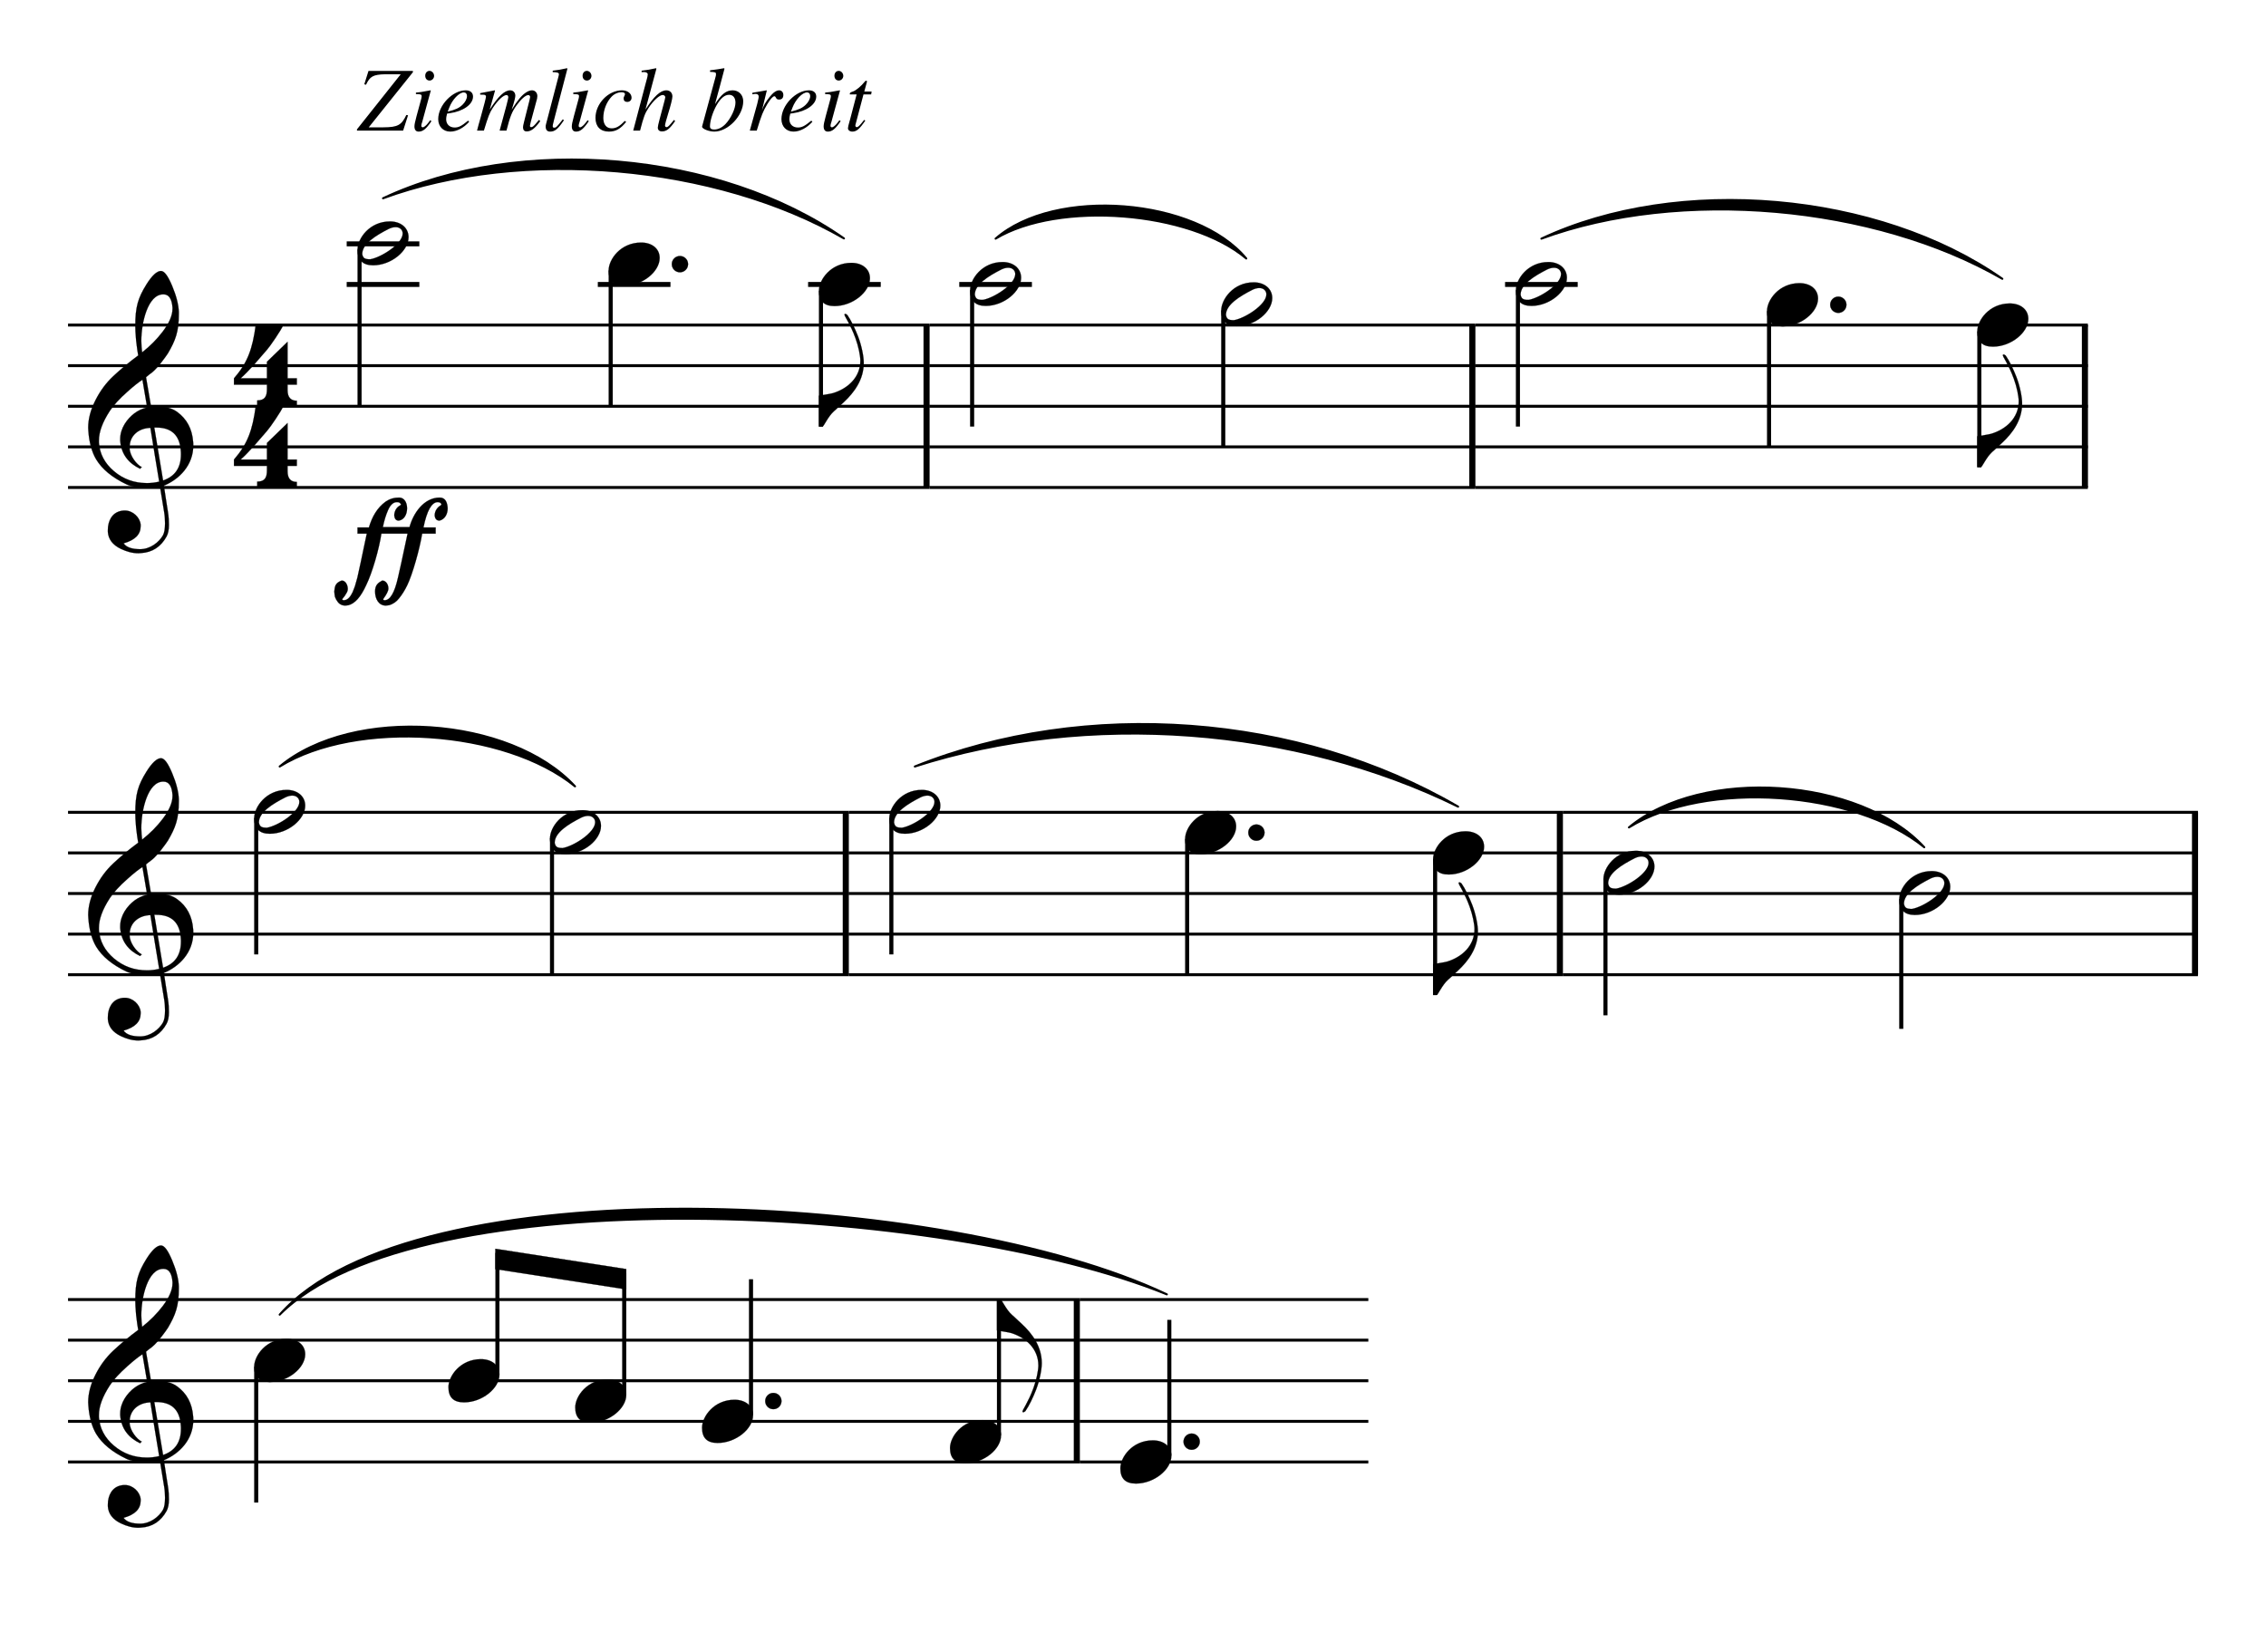
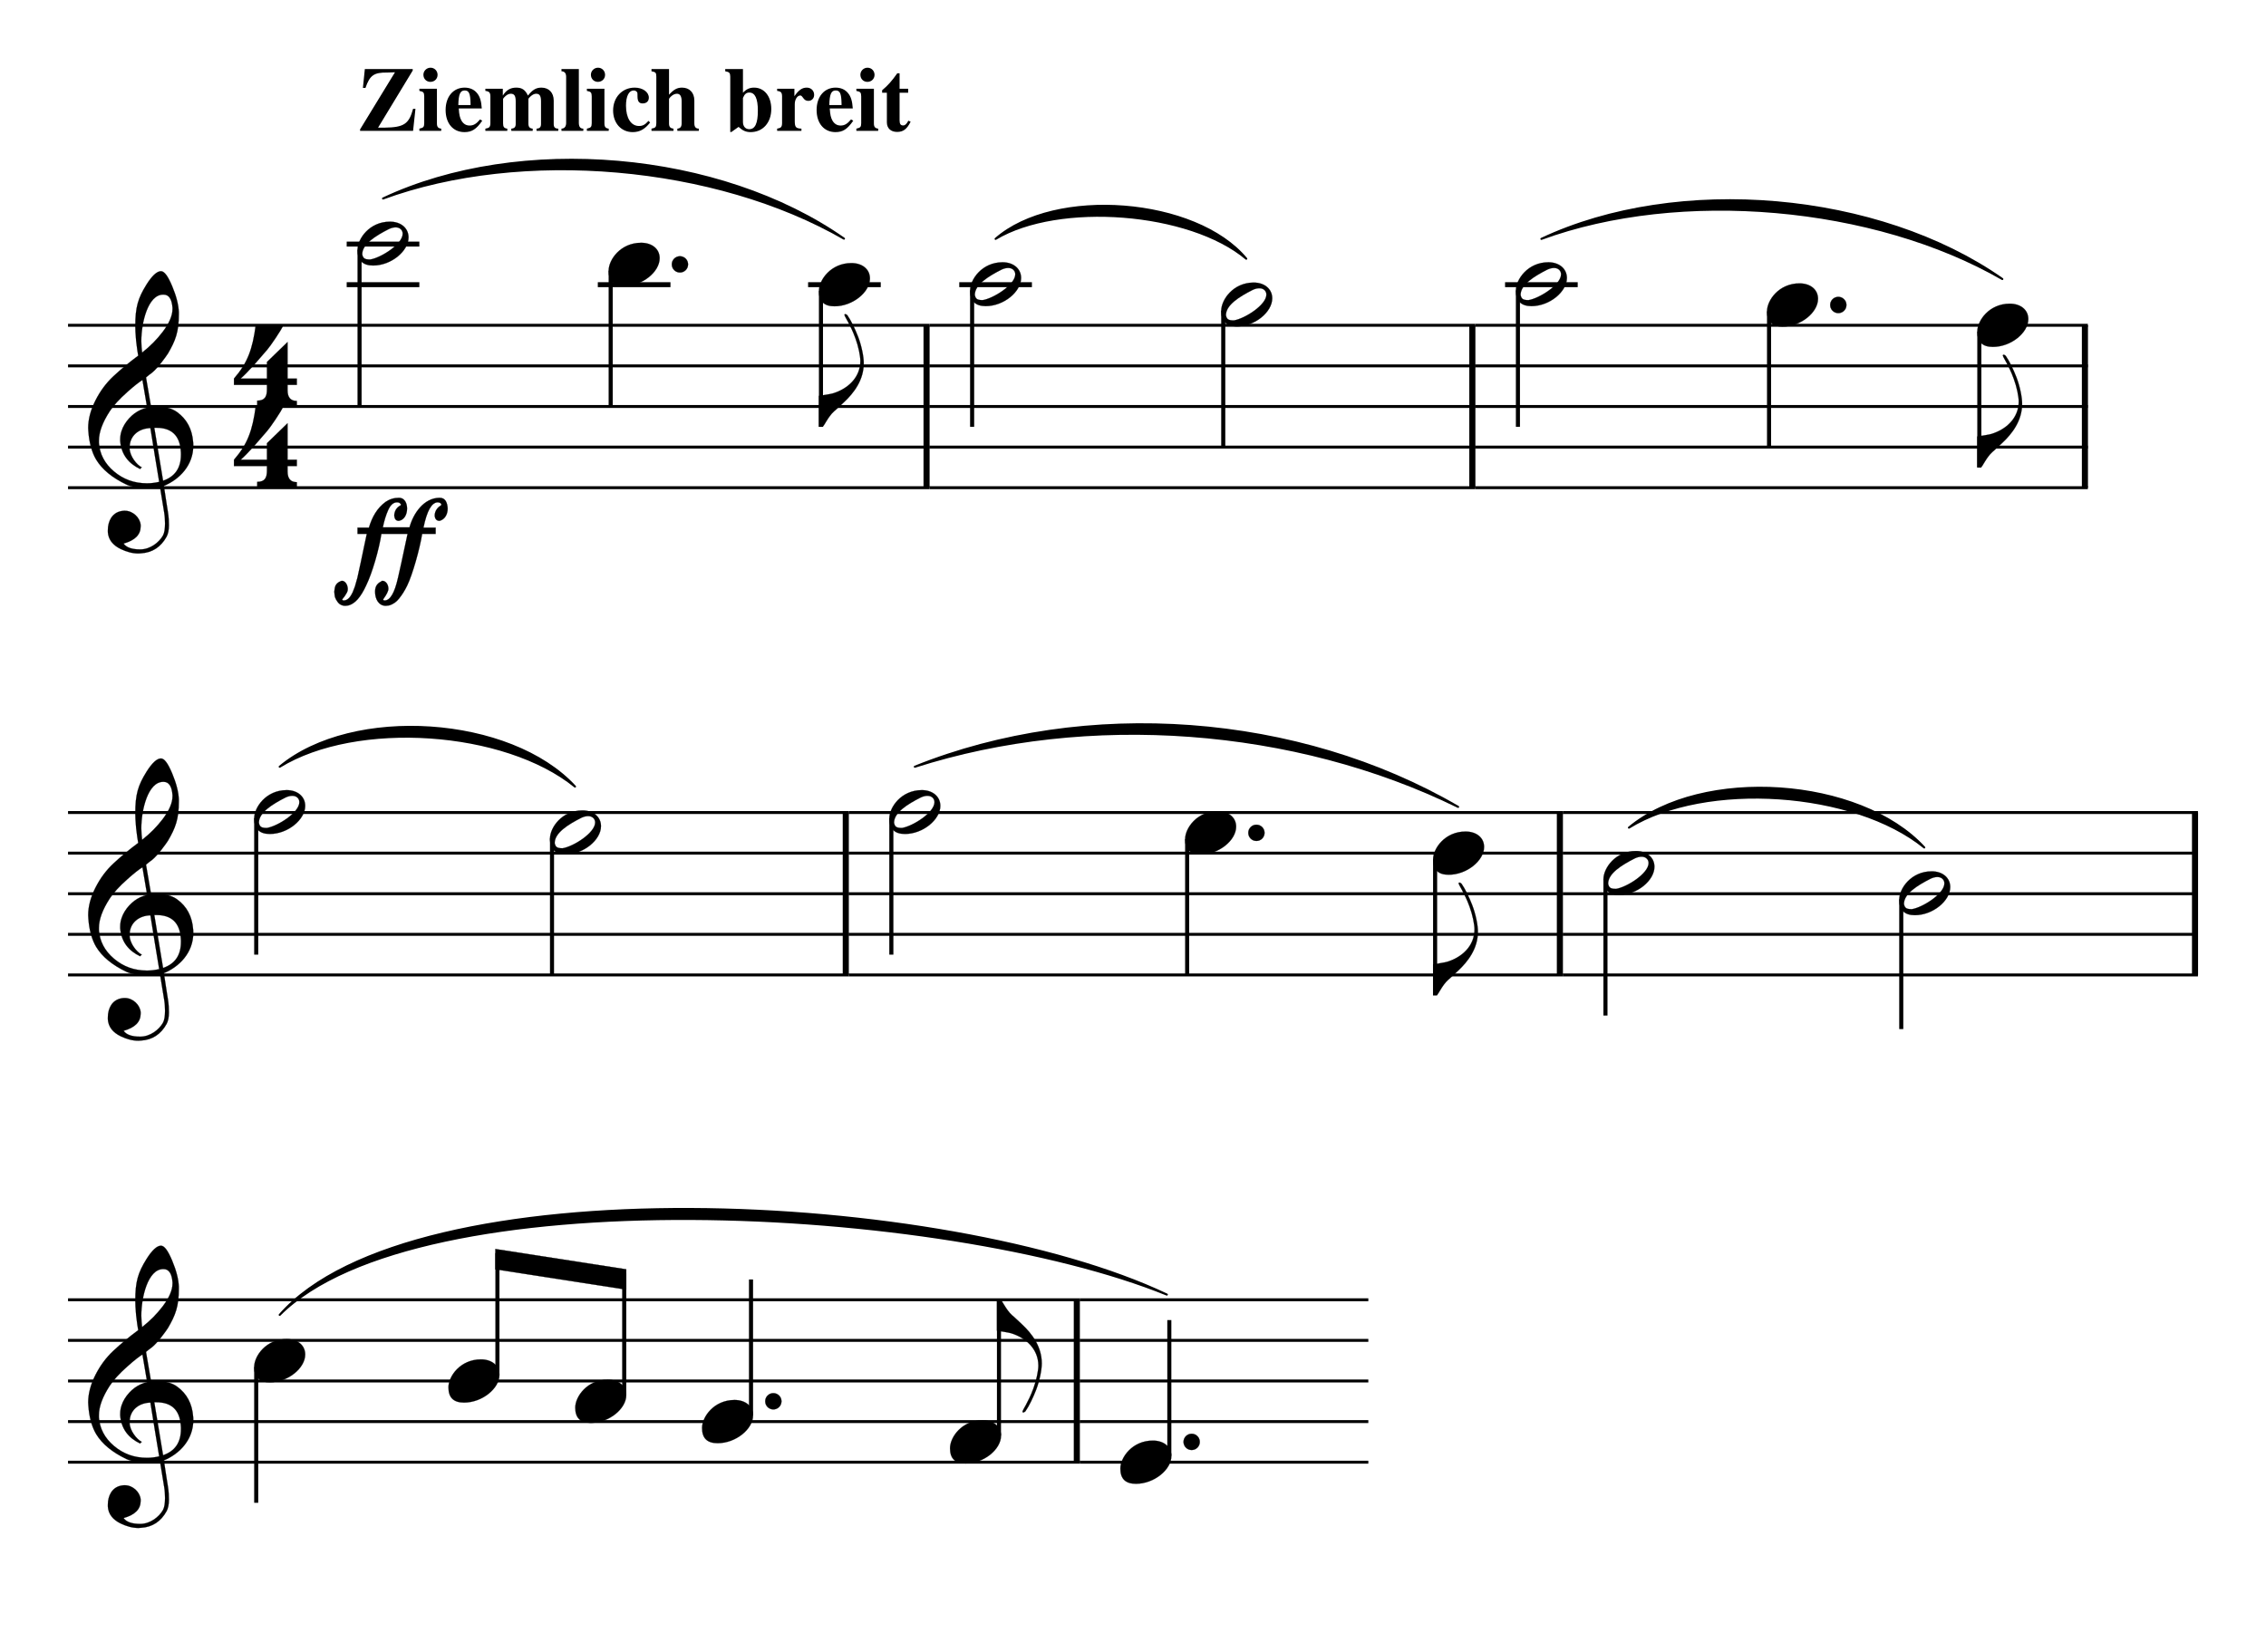
<svg xmlns="http://www.w3.org/2000/svg" xmlns:xlink="http://www.w3.org/1999/xlink" viewBox="0 0 402 293" version="1.1" overflow="visible" id="c1jbbhzy">
  <defs>
    <g id="E050-c1jbbhzy">
      <path transform="scale(1,-1)" d="M441 -245c-23 -4 -48 -6 -76 -6c-59 0 -102 7 -130 20c-88 42 -150 93 -187 154c-26 44 -43 103 -48 176c0 6 -1 13 -1 19c0 54 15 111 45 170c29 57 65 106 110 148s96 85 153 127c-3 16 -8 46 -13 92c-4 43 -5 73 -5 89c0 117 16 172 69 257c34 54 64 82 89 82 c21 0 43 -30 69 -92s39 -115 41 -159v-15c0 -109 -21 -162 -67 -241c-13 -20 -63 -90 -98 -118c-13 -9 -25 -19 -37 -29l31 -181c8 1 18 2 28 2c58 0 102 -12 133 -35c59 -43 92 -104 98 -184c1 -7 1 -15 1 -22c0 -123 -87 -209 -181 -248c8 -57 17 -110 25 -162 c5 -31 6 -58 6 -80c0 -30 -5 -53 -14 -70c-35 -64 -88 -99 -158 -103c-5 0 -11 -1 -16 -1c-37 0 -72 10 -108 27c-50 24 -77 59 -80 105v11c0 29 7 55 20 76c18 28 45 42 79 44h6c49 0 93 -42 97 -87v-9c0 -51 -34 -86 -105 -106c17 -24 51 -36 102 -36c62 0 116 43 140 85 c9 16 13 41 13 74c0 20 -1 42 -5 67c-8 53 -18 106 -26 159zM461 939c-95 0 -135 -175 -135 -286c0 -24 2 -48 5 -71c50 39 92 82 127 128c40 53 60 100 60 140v8c-4 53 -22 81 -55 81h-2zM406 119l54 -326c73 25 110 78 110 161c0 7 0 15 -1 23c-7 95 -57 142 -151 142h-12 zM382 117c-72 -2 -128 -47 -128 -120v-7c2 -46 43 -99 75 -115c-3 -2 -7 -5 -10 -10c-70 33 -116 88 -123 172v11c0 68 44 126 88 159c23 17 49 29 78 36l-29 170c-21 -13 -52 -37 -92 -73c-50 -44 -86 -84 -109 -119c-45 -69 -67 -130 -67 -182v-13c5 -68 35 -127 93 -176 s125 -73 203 -73c25 0 50 3 75 9c-19 111 -36 221 -54 331z" />
    </g>
    <g id="E084-c1jbbhzy">
      <path transform="scale(1,-1)" d="M20 -78c84 97 114 180 134 329h170c-13 -32 -82 -132 -99 -151l-84 -97c-33 -36 -59 -63 -80 -81h162v102l127 123v-225h57v-39h-57v-34c0 -43 19 -65 57 -65v-34h-244v36c48 0 60 26 60 70v27h-203v39z" />
    </g>
    <g id="E0A3-c1jbbhzy">
      <path transform="scale(1,-1)" d="M278 64c0 22 -17 39 -43 39c-12 0 -26 -3 -41 -10c-85 -43 -165 -94 -165 -156c5 -25 15 -32 49 -32c67 11 200 95 200 159zM0 -36c0 68 73 174 200 174c66 0 114 -39 114 -97c0 -84 -106 -173 -218 -173c-64 0 -96 32 -96 96z" />
    </g>
    <g id="E0A4-c1jbbhzy">
      <path transform="scale(1,-1)" d="M0 -39c0 68 73 172 200 172c66 0 114 -37 114 -95c0 -84 -106 -171 -218 -171c-64 0 -96 30 -96 94z" />
    </g>
    <g id="E241-c1jbbhzy">
      <path transform="scale(1,-1)" d="M179 646c-4 8 -17 30 -18 33l-4 10c0 3 2 5 5 5s7 -2 13 -7c23 -33 46 -81 66 -132c22 -57 35 -125 35 -163c0 -104 -60 -183 -122 -241c-63 -59 -57 -53 -61 -56c-38 -34 -63 -95 -71 -95h-22v190c40 7 69 11 87 16c88 27 168 95 168 200c0 30 -12 89 -30 138 c-17 47 -31 73 -46 102z" />
    </g>
    <g id="E52F-c1jbbhzy">
      <path transform="scale(1,-1)" d="M555 376c0 -38 -19 -68 -50 -76c-18 0 -28 11 -30 32c0 29 18 51 37 62c3 3 5 5 5 6l-6 9c-5 3 -10 5 -17 5c-37 0 -67 -52 -88 -156h75v-38h-83c-15 -93 -59 -250 -92 -318c-15 -31 -32 -58 -50 -80c-16 -21 -37 -36 -63 -43l-19 -2c-43 0 -66 40 -66 87 c0 39 18 53 44 67c24 0 38 -25 38 -49c0 -15 -11 -36 -32 -65c0 -5 3 -7 9 -7c34 0 61 46 82 139c7 29 13 59 20 89c13 61 26 121 39 182h-161c-14 -94 -56 -241 -94 -318c-33 -72 -69 -113 -110 -123l-18 -2c-21 0 -38 9 -49 26c-5 6 -10 15 -15 28c-2 12 -3 19 -4 33 c3 22 3 33 13 46c7 9 18 16 33 21c23 0 36 -26 37 -49c0 -11 -2 -17 -5 -23l-14 -23l-15 -19c0 -5 3 -7 10 -7c27 0 44 29 54 50l14 36l15 53c14 63 28 127 41 191l17 80h-57v38h70c20 67 51 121 103 159c25 17 52 25 83 25c33 0 49 -32 49 -66c0 -38 -18 -71 -51 -76 c-17 0 -26 11 -28 32c0 11 3 24 10 37c7 11 16 20 27 25c3 3 5 5 5 6c-7 10 -11 14 -25 14c-22 0 -40 -16 -54 -47s-25 -67 -33 -107h164c22 83 87 182 186 182c36 0 47 -31 49 -66z" />
    </g>
    <g id="E240-c1jbbhzy">
      <path transform="scale(1,-1)" d="M179 -646c15 29 29 55 46 102c18 49 30 108 30 138c0 105 -80 173 -168 200c-18 5 -47 9 -87 16v190h22c8 0 33 -61 71 -95c4 -3 -2 3 61 -56c62 -58 122 -137 122 -241c0 -38 -13 -106 -35 -163c-20 -51 -43 -99 -66 -132c-6 -5 -10 -7 -13 -7s-5 2 -5 5l4 10 c1 3 14 25 18 33z" />
    </g>
  </defs>
  <style type="text/css">#c1jbbhzy g.ending, #c1jbbhzy g.fing, #c1jbbhzy g.reh, #c1jbbhzy g.tempo {font-weight:bold;}#c1jbbhzy g.dir, #c1jbbhzy g.dynam, #c1jbbhzy g.mNum {font-style:italic;}#c1jbbhzy g.label {font-weight:normal;}#c1jbbhzy ellipse, #c1jbbhzy path, #c1jbbhzy polygon, #c1jbbhzy polyline, #c1jbbhzy rect {stroke:currentColor}</style>
  <svg class="definition-scale" color="black" font-family="Times, serif" viewBox="0 0 10040 7320">
    <g class="page-margin" transform="translate(300, 300)">
      <g id="m1ggvqci" class="mdiv pageMilestone" />
      <g id="nqeeqks" class="score pageMilestone" />
-       <g id="soonzgn" class="system">
+       <g id="te3yeee" class="system">
        <g id="psu8046" class="section systemMilestone" />
-         <g id="p1a7yfc" class="section systemMilestone" />
+         <g id="qn4tow7" class="section systemMilestone" />
        <g id="b1iz4bxb" class="measure">
          <g id="l1ukwgtt" class="staff">
-             <path d="M0 1141 L3818 1141" stroke-width="13" />
-             <path d="M0 1321 L3818 1321" stroke-width="13" />
-             <path d="M0 1501 L3818 1501" stroke-width="13" />
-             <path d="M0 1681 L3818 1681" stroke-width="13" />
-             <path d="M0 1861 L3818 1861" stroke-width="13" />
-             <g id="urbh04i" class="clef">
-               <use xlink:href="#E050-c1jbbhzy" transform="translate(90, 1681) scale(0.72, 0.72)" />
-             </g>
-             <g id="vs5doh2" class="keySig" />
-             <g id="w1qkwm7d" class="meterSig">
-               <use xlink:href="#E084-c1jbbhzy" transform="translate(721, 1321) scale(0.72, 0.72)" />
-               <use xlink:href="#E084-c1jbbhzy" transform="translate(721, 1681) scale(0.72, 0.72)" />
+             <path d="M0 1142 L3818 1142" stroke-width="13" />
+             <path d="M0 1322 L3818 1322" stroke-width="13" />
+             <path d="M0 1502 L3818 1502" stroke-width="13" />
+             <path d="M0 1682 L3818 1682" stroke-width="13" />
+             <path d="M0 1862 L3818 1862" stroke-width="13" />
+             <g id="vs5doh2" class="clef">
+               <use xlink:href="#E050-c1jbbhzy" transform="translate(90, 1682) scale(0.72, 0.72)" />
+             </g>
+             <g id="w1qkwm7d" class="keySig" />
+             <g id="xwki5xk" class="meterSig">
+               <use xlink:href="#E084-c1jbbhzy" transform="translate(721, 1322) scale(0.72, 0.72)" />
+               <use xlink:href="#E084-c1jbbhzy" transform="translate(721, 1682) scale(0.72, 0.72)" />
            </g>
            <g class="ledgerLines above">
-               <path d="M1235 961 L1557 961" stroke-width="22" />
-               <path d="M2348 961 L2670 961" stroke-width="22" />
-               <path d="M3280 961 L3602 961" stroke-width="22" />
-               <path d="M1235 781 L1557 781" stroke-width="22" />
-             </g>
-             <g id="qa4o4wi" class="layer">
-               <g id="riotlhf" class="note">
-                 <g class="notehead">
-                   <use xlink:href="#E0A3-c1jbbhzy" transform="translate(1283, 781) scale(0.72, 0.72)" />
-                 </g>
-                 <g id="p1y9w092" class="stem">
-                   <path d="M1292 806 L1292 1501" stroke-width="18" />
-                 </g>
-                 <g id="s1oaby7k" class="accid" />
-               </g>
-               <g id="u1s8bo58" class="note">
-                 <g class="notehead">
-                   <use xlink:href="#E0A4-c1jbbhzy" transform="translate(2396, 871) scale(0.72, 0.72)" />
-                 </g>
-                 <g id="r1gaj5ny" class="dots">
-                   <ellipse cx="2712" cy="871" rx="36" ry="36" />
+               <path d="M1235 962 L1557 962" stroke-width="22" />
+               <path d="M2348 962 L2670 962" stroke-width="22" />
+               <path d="M3280 962 L3602 962" stroke-width="22" />
+               <path d="M1235 782 L1557 782" stroke-width="22" />
+             </g>
+             <g id="riotlhf" class="layer">
+               <g id="s1oaby7k" class="note">
+                 <g class="notehead">
+                   <use xlink:href="#E0A3-c1jbbhzy" transform="translate(1283, 782) scale(0.72, 0.72)" />
                </g>
                <g id="qhbkk6i" class="stem">
-                   <path d="M2405 899 L2405 1501" stroke-width="18" />
-                 </g>
-                 <g id="v1rqryx2" class="accid" />
-               </g>
-               <g id="w1pmr925" class="note">
-                 <g class="notehead">
-                   <use xlink:href="#E0A4-c1jbbhzy" transform="translate(3328, 961) scale(0.72, 0.72)" />
-                 </g>
-                 <g id="s1jfcgr7" class="stem">
-                   <path d="M3337 989 L3337 1591" stroke-width="18" />
-                   <g id="tqeg49x" class="flag">
-                     <use xlink:href="#E241-c1jbbhzy" transform="translate(3328, 1591) scale(0.72, 0.72)" />
-                   </g>
-                 </g>
-                 <g id="xtu1lhh" class="accid" />
+                   <path d="M1292 807 L1292 1502" stroke-width="18" />
+                 </g>
+                 <g id="tc3pgm3" class="accid" />
+               </g>
+               <g id="v1rqryx2" class="note">
+                 <g class="notehead">
+                   <use xlink:href="#E0A4-c1jbbhzy" transform="translate(2396, 872) scale(0.72, 0.72)" />
+                 </g>
+                 <g id="s1jfcgr7" class="dots">
+                   <ellipse cx="2712" cy="872" rx="36" ry="36" />
+                 </g>
+                 <g id="r1gaj5ny" class="stem">
+                   <path d="M2405 900 L2405 1502" stroke-width="18" />
+                 </g>
+                 <g id="w1pmr925" class="accid" />
+               </g>
+               <g id="xtu1lhh" class="note">
+                 <g class="notehead">
+                   <use xlink:href="#E0A4-c1jbbhzy" transform="translate(3328, 962) scale(0.72, 0.72)" />
+                 </g>
+                 <g id="tqeg49x" class="stem">
+                   <path d="M3337 990 L3337 1592" stroke-width="18" />
+                   <g id="u5ksjja" class="flag">
+                     <use xlink:href="#E241-c1jbbhzy" transform="translate(3328, 1592) scale(0.72, 0.72)" />
+                   </g>
+                 </g>
+                 <g id="ykk5rby" class="accid" />
              </g>
            </g>
          </g>
          <g id="m9ns5gi" class="dynam">
-             <use xlink:href="#E52F-c1jbbhzy" transform="translate(1283, 2224) scale(0.72, 0.72)" />
+             <use xlink:href="#E52F-c1jbbhzy" transform="translate(1283, 2225) scale(0.72, 0.72)" />
          </g>
          <g id="o1fc0p34" class="dir">
-             <text x="1283" y="279" font-size="0px">
-               <tspan id="p13faak0" class="text">
-                 <tspan font-size="405px">Ziemlich breit</tspan>
+             <text x="1283" y="280" font-size="0px">
+               <tspan id="p13faak0" class="rend" font-style="normal" font-weight="bold">
+                 <tspan id="qa4o4wi" class="text">
+                   <tspan font-size="405px">Ziemlich breit</tspan>
+                 </tspan>
              </tspan>
            </text>
          </g>
-           <g id="tc3pgm3" class="slur">
-             <path d="M1396,579 C2002,294 2889,371 3439,757 C2870,428 2011,353 1396,579" stroke-width="9" stroke-linecap="round" stroke-linejoin="round" />
+           <g id="u1s8bo58" class="slur">
+             <path d="M1396,580 C2002,295 2889,372 3439,758 C2870,429 2011,354 1396,580" stroke-width="9" stroke-linecap="round" stroke-linejoin="round" />
          </g>
          <g id="j44nsnw" class="barLine">
-             <path d="M3805 1141 L3805 1861" stroke-width="27" />
-           </g>
-         </g>
-         <g id="ykk5rby" class="measure">
-           <g id="hx7xlbn" class="staff">
-             <path d="M3818 1141 L6237 1141" stroke-width="13" />
-             <path d="M3818 1321 L6237 1321" stroke-width="13" />
-             <path d="M3818 1501 L6237 1501" stroke-width="13" />
-             <path d="M3818 1681 L6237 1681" stroke-width="13" />
-             <path d="M3818 1861 L6237 1861" stroke-width="13" />
+             <path d="M3805 1142 L3805 1862" stroke-width="27" />
+           </g>
+         </g>
+         <g id="z12aul0r" class="measure">
+           <g id="isdrp" class="staff">
+             <path d="M3818 1142 L6237 1142" stroke-width="13" />
+             <path d="M3818 1322 L6237 1322" stroke-width="13" />
+             <path d="M3818 1502 L6237 1502" stroke-width="13" />
+             <path d="M3818 1682 L6237 1682" stroke-width="13" />
+             <path d="M3818 1862 L6237 1862" stroke-width="13" />
            <g class="ledgerLines above">
-               <path d="M3950 961 L4272 961" stroke-width="22" />
-             </g>
-             <g id="isdrp" class="layer">
-               <g id="j11ic11c" class="note">
-                 <g class="notehead">
-                   <use xlink:href="#E0A3-c1jbbhzy" transform="translate(3998, 961) scale(0.72, 0.72)" />
-                 </g>
-                 <g id="u5ksjja" class="stem">
-                   <path d="M4007 986 L4007 1591" stroke-width="18" />
-                 </g>
-                 <g id="kc6otdv" class="accid" />
-               </g>
-               <g id="myh60qu" class="note">
-                 <g class="notehead">
-                   <use xlink:href="#E0A3-c1jbbhzy" transform="translate(5111, 1051) scale(0.72, 0.72)" />
+               <path d="M3950 962 L4272 962" stroke-width="22" />
+             </g>
+             <g id="j11ic11c" class="layer">
+               <g id="kc6otdv" class="note">
+                 <g class="notehead">
+                   <use xlink:href="#E0A3-c1jbbhzy" transform="translate(3998, 962) scale(0.72, 0.72)" />
                </g>
                <g id="vluveyq" class="stem">
-                   <path d="M5120 1076 L5120 1681" stroke-width="18" />
-                 </g>
-                 <g id="n1q2msmq" class="accid" />
-               </g>
-             </g>
-           </g>
-           <g id="l1m807rq" class="slur">
-             <path d="M4111,758 C4373,528 4999,577 5222,846 C4972,635 4391,590 4111,758" stroke-width="9" stroke-linecap="round" stroke-linejoin="round" />
-           </g>
-           <g id="g1dbrrs1" class="barLine">
-             <path d="M6224 1141 L6224 1861" stroke-width="27" />
-           </g>
-         </g>
-         <g id="oc1quoh" class="measure">
-           <g id="xevrjnw" class="staff">
-             <path d="M6237 1141 L8952 1141" stroke-width="13" />
-             <path d="M6237 1321 L8952 1321" stroke-width="13" />
-             <path d="M6237 1501 L8952 1501" stroke-width="13" />
-             <path d="M6237 1681 L8952 1681" stroke-width="13" />
-             <path d="M6237 1861 L8952 1861" stroke-width="13" />
+                   <path d="M4007 987 L4007 1592" stroke-width="18" />
+                 </g>
+                 <g id="l1m807rq" class="accid" />
+               </g>
+               <g id="n1q2msmq" class="note">
+                 <g class="notehead">
+                   <use xlink:href="#E0A3-c1jbbhzy" transform="translate(5111, 1052) scale(0.72, 0.72)" />
+                 </g>
+                 <g id="wpb7e56" class="stem">
+                   <path d="M5120 1077 L5120 1682" stroke-width="18" />
+                 </g>
+                 <g id="oc1quoh" class="accid" />
+               </g>
+             </g>
+           </g>
+           <g id="myh60qu" class="slur">
+             <path d="M4111,759 C4373,529 4999,578 5222,847 C4972,636 4391,591 4111,759" stroke-width="9" stroke-linecap="round" stroke-linejoin="round" />
+           </g>
+           <g id="hx7xlbn" class="barLine">
+             <path d="M6224 1142 L6224 1862" stroke-width="27" />
+           </g>
+         </g>
+         <g id="p1p0h59b" class="measure">
+           <g id="y1nxhfda" class="staff">
+             <path d="M6237 1142 L8952 1142" stroke-width="13" />
+             <path d="M6237 1322 L8952 1322" stroke-width="13" />
+             <path d="M6237 1502 L8952 1502" stroke-width="13" />
+             <path d="M6237 1682 L8952 1682" stroke-width="13" />
+             <path d="M6237 1862 L8952 1862" stroke-width="13" />
            <g class="ledgerLines above">
-               <path d="M6369 961 L6691 961" stroke-width="22" />
-             </g>
-             <g id="y1nxhfda" class="layer">
-               <g id="z93z838" class="note">
-                 <g class="notehead">
-                   <use xlink:href="#E0A3-c1jbbhzy" transform="translate(6417, 961) scale(0.72, 0.72)" />
-                 </g>
-                 <g id="wpb7e56" class="stem">
-                   <path d="M6426 986 L6426 1591" stroke-width="18" />
-                 </g>
-                 <g id="axcdune" class="accid" />
-               </g>
-               <g id="c2jfeo6" class="note">
-                 <g class="notehead">
-                   <use xlink:href="#E0A4-c1jbbhzy" transform="translate(7530, 1051) scale(0.72, 0.72)" />
-                 </g>
-                 <g id="y1xiv5jb" class="dots">
-                   <ellipse cx="7846" cy="1051" rx="36" ry="36" />
+               <path d="M6369 962 L6691 962" stroke-width="22" />
+             </g>
+             <g id="z93z838" class="layer">
+               <g id="axcdune" class="note">
+                 <g class="notehead">
+                   <use xlink:href="#E0A3-c1jbbhzy" transform="translate(6417, 962) scale(0.72, 0.72)" />
                </g>
                <g id="x3hxppm" class="stem">
-                   <path d="M7539 1079 L7539 1681" stroke-width="18" />
-                 </g>
-                 <g id="d1cg6wnu" class="accid" />
-               </g>
-               <g id="e1tbh8ve" class="note">
-                 <g class="notehead">
-                   <use xlink:href="#E0A4-c1jbbhzy" transform="translate(8462, 1141) scale(0.72, 0.72)" />
-                 </g>
-                 <g id="zkcsutu" class="stem">
-                   <path d="M8471 1169 L8471 1771" stroke-width="18" />
-                   <g id="aayjf9n" class="flag">
-                     <use xlink:href="#E241-c1jbbhzy" transform="translate(8462, 1771) scale(0.72, 0.72)" />
-                   </g>
-                 </g>
-                 <g id="fnxw3zd" class="accid" />
-               </g>
-             </g>
-           </g>
-           <g id="bvg5dah" class="slur">
-             <path d="M6530,758 C7136,473 8024,551 8573,936 C8005,608 7145,532 6530,758" stroke-width="9" stroke-linecap="round" stroke-linejoin="round" />
-           </g>
-           <g id="w1tsrgrs" class="barLine">
-             <path d="M8939 1141 L8939 1861" stroke-width="27" />
+                   <path d="M6426 987 L6426 1592" stroke-width="18" />
+                 </g>
+                 <g id="bvg5dah" class="accid" />
+               </g>
+               <g id="d1cg6wnu" class="note">
+                 <g class="notehead">
+                   <use xlink:href="#E0A4-c1jbbhzy" transform="translate(7530, 1052) scale(0.72, 0.72)" />
+                 </g>
+                 <g id="zkcsutu" class="dots">
+                   <ellipse cx="7846" cy="1052" rx="36" ry="36" />
+                 </g>
+                 <g id="y1xiv5jb" class="stem">
+                   <path d="M7539 1080 L7539 1682" stroke-width="18" />
+                 </g>
+                 <g id="e1tbh8ve" class="accid" />
+               </g>
+               <g id="fnxw3zd" class="note">
+                 <g class="notehead">
+                   <use xlink:href="#E0A4-c1jbbhzy" transform="translate(8462, 1142) scale(0.72, 0.72)" />
+                 </g>
+                 <g id="aayjf9n" class="stem">
+                   <path d="M8471 1170 L8471 1772" stroke-width="18" />
+                   <g id="b1mp39e8" class="flag">
+                     <use xlink:href="#E241-c1jbbhzy" transform="translate(8462, 1772) scale(0.72, 0.72)" />
+                   </g>
+                 </g>
+                 <g id="g10e1cnw" class="accid" />
+               </g>
+             </g>
+           </g>
+           <g id="c2jfeo6" class="slur">
+             <path d="M6530,759 C7136,474 8024,552 8573,937 C8005,609 7145,533 6530,759" stroke-width="9" stroke-linecap="round" stroke-linejoin="round" />
+           </g>
+           <g id="xevrjnw" class="barLine">
+             <path d="M8939 1142 L8939 1862" stroke-width="27" />
          </g>
        </g>
      </g>
-       <g id="v1otl27t" class="system">
-         <g id="g10e1cnw" class="measure">
-           <g id="pbvebky" class="staff">
-             <path d="M0 3301 L3460 3301" stroke-width="13" />
-             <path d="M0 3481 L3460 3481" stroke-width="13" />
-             <path d="M0 3661 L3460 3661" stroke-width="13" />
-             <path d="M0 3841 L3460 3841" stroke-width="13" />
-             <path d="M0 4021 L3460 4021" stroke-width="13" />
-             <g id="v1yg23ht" class="clef">
-               <use xlink:href="#E050-c1jbbhzy" transform="translate(90, 3841) scale(0.72, 0.72)" />
-             </g>
-             <g id="w17y2vwg" class="keySig" />
-             <g id="q1x0hwzx" class="layer">
-               <g id="rzvbgta" class="note">
-                 <g class="notehead">
-                   <use xlink:href="#E0A3-c1jbbhzy" transform="translate(825, 3301) scale(0.72, 0.72)" />
-                 </g>
-                 <g id="b1mp39e8" class="stem">
-                   <path d="M834 3326 L834 3931" stroke-width="18" />
-                 </g>
-                 <g id="s1bzchxk" class="accid" />
-               </g>
-               <g id="u7xidpo" class="note">
-                 <g class="notehead">
-                   <use xlink:href="#E0A3-c1jbbhzy" transform="translate(2136, 3391) scale(0.72, 0.72)" />
+       <g id="ws272vs" class="system">
+         <g id="h1emt67y" class="measure">
+           <g id="q1x0hwzx" class="staff">
+             <path d="M0 3302 L3460 3302" stroke-width="13" />
+             <path d="M0 3482 L3460 3482" stroke-width="13" />
+             <path d="M0 3662 L3460 3662" stroke-width="13" />
+             <path d="M0 3842 L3460 3842" stroke-width="13" />
+             <path d="M0 4022 L3460 4022" stroke-width="13" />
+             <g id="w17y2vwg" class="clef">
+               <use xlink:href="#E050-c1jbbhzy" transform="translate(90, 3842) scale(0.72, 0.72)" />
+             </g>
+             <g id="x1547oey" class="keySig" />
+             <g id="rzvbgta" class="layer">
+               <g id="s1bzchxk" class="note">
+                 <g class="notehead">
+                   <use xlink:href="#E0A3-c1jbbhzy" transform="translate(825, 3302) scale(0.72, 0.72)" />
                </g>
                <g id="c15zg8df" class="stem">
-                   <path d="M2145 3416 L2145 4021" stroke-width="18" />
-                 </g>
-                 <g id="vzxm0e2" class="accid" />
-               </g>
-             </g>
-           </g>
-           <g id="t1fv0zzb" class="slur">
-             <path d="M938,3098 C1262,2828 1961,2875 2247,3186 C1936,2933 1279,2888 938,3098" stroke-width="9" stroke-linecap="round" stroke-linejoin="round" />
-           </g>
-           <g id="o191iamg" class="barLine">
-             <path d="M3447 3301 L3447 4021" stroke-width="27" />
-           </g>
-         </g>
-         <g id="w14yqa4n" class="measure">
-           <g id="fnopgqo" class="staff">
-             <path d="M3460 3301 L6625 3301" stroke-width="13" />
-             <path d="M3460 3481 L6625 3481" stroke-width="13" />
-             <path d="M3460 3661 L6625 3661" stroke-width="13" />
-             <path d="M3460 3841 L6625 3841" stroke-width="13" />
-             <path d="M3460 4021 L6625 4021" stroke-width="13" />
-             <g id="g1x234l2" class="layer">
-               <g id="hql18u0" class="note">
-                 <g class="notehead">
-                   <use xlink:href="#E0A3-c1jbbhzy" transform="translate(3640, 3301) scale(0.72, 0.72)" />
+                   <path d="M834 3327 L834 3932" stroke-width="18" />
+                 </g>
+                 <g id="t1fv0zzb" class="accid" />
+               </g>
+               <g id="vzxm0e2" class="note">
+                 <g class="notehead">
+                   <use xlink:href="#E0A3-c1jbbhzy" transform="translate(2136, 3392) scale(0.72, 0.72)" />
                </g>
                <g id="d13ul2s3" class="stem">
-                   <path d="M3649 3326 L3649 3931" stroke-width="18" />
-                 </g>
-                 <g id="i1kujf56" class="accid" />
-               </g>
-               <g id="k1c0bqe0" class="note">
-                 <g class="notehead">
-                   <use xlink:href="#E0A4-c1jbbhzy" transform="translate(4951, 3391) scale(0.72, 0.72)" />
-                 </g>
-                 <g id="f1098ejd" class="dots">
-                   <ellipse cx="5267" cy="3391" rx="36" ry="36" />
+                   <path d="M2145 3417 L2145 4022" stroke-width="18" />
+                 </g>
+                 <g id="w14yqa4n" class="accid" />
+               </g>
+             </g>
+           </g>
+           <g id="u7xidpo" class="slur">
+             <path d="M938,3099 C1262,2829 1961,2876 2247,3187 C1936,2934 1279,2889 938,3099" stroke-width="9" stroke-linecap="round" stroke-linejoin="round" />
+           </g>
+           <g id="pbvebky" class="barLine">
+             <path d="M3447 3302 L3447 4022" stroke-width="27" />
+           </g>
+         </g>
+         <g id="x1hzqp2z" class="measure">
+           <g id="g1x234l2" class="staff">
+             <path d="M3460 3302 L6625 3302" stroke-width="13" />
+             <path d="M3460 3482 L6625 3482" stroke-width="13" />
+             <path d="M3460 3662 L6625 3662" stroke-width="13" />
+             <path d="M3460 3842 L6625 3842" stroke-width="13" />
+             <path d="M3460 4022 L6625 4022" stroke-width="13" />
+             <g id="hql18u0" class="layer">
+               <g id="i1kujf56" class="note">
+                 <g class="notehead">
+                   <use xlink:href="#E0A3-c1jbbhzy" transform="translate(3640, 3302) scale(0.72, 0.72)" />
                </g>
                <g id="e16x9y0p" class="stem">
-                   <path d="M4960 3419 L4960 4021" stroke-width="18" />
-                 </g>
-                 <g id="l1ktd2f1" class="accid" />
-               </g>
-               <g id="mvk9rwn" class="note">
-                 <g class="notehead">
-                   <use xlink:href="#E0A4-c1jbbhzy" transform="translate(6050, 3481) scale(0.72, 0.72)" />
-                 </g>
-                 <g id="g1iuctul" class="stem">
-                   <path d="M6059 3509 L6059 4111" stroke-width="18" />
-                   <g id="h5cwo2f" class="flag">
-                     <use xlink:href="#E241-c1jbbhzy" transform="translate(6050, 4111) scale(0.72, 0.72)" />
-                   </g>
-                 </g>
-                 <g id="n2zp0fa" class="accid" />
-               </g>
-             </g>
-           </g>
-           <g id="jo7c4az" class="slur">
-             <path d="M3753,3098 C4512,2793 5453,2863 6161,3276 C5436,2920 4521,2852 3753,3098" stroke-width="9" stroke-linecap="round" stroke-linejoin="round" />
-           </g>
-           <g id="e1bx5em2" class="barLine">
-             <path d="M6612 3301 L6612 4021" stroke-width="27" />
-           </g>
-         </g>
-         <g id="o16ao0rs" class="measure">
-           <g id="xufo0dk" class="staff">
-             <path d="M6625 3301 L9440 3301" stroke-width="13" />
-             <path d="M6625 3481 L9440 3481" stroke-width="13" />
-             <path d="M6625 3661 L9440 3661" stroke-width="13" />
-             <path d="M6625 3841 L9440 3841" stroke-width="13" />
-             <path d="M6625 4021 L9440 4021" stroke-width="13" />
-             <g id="y1cw9ecz" class="layer">
-               <g id="z1jnhuht" class="note">
-                 <g class="notehead">
-                   <use xlink:href="#E0A3-c1jbbhzy" transform="translate(6805, 3571) scale(0.72, 0.72)" />
-                 </g>
-                 <g id="i10rh2nw" class="stem">
-                   <path d="M6814 3596 L6814 4201" stroke-width="18" />
-                 </g>
-                 <g id="afyb2wb" class="accid" />
-               </g>
-               <g id="c1d8yc3y" class="note">
-                 <g class="notehead">
-                   <use xlink:href="#E0A3-c1jbbhzy" transform="translate(8116, 3661) scale(0.72, 0.72)" />
+                   <path d="M3649 3327 L3649 3932" stroke-width="18" />
+                 </g>
+                 <g id="jo7c4az" class="accid" />
+               </g>
+               <g id="l1ktd2f1" class="note">
+                 <g class="notehead">
+                   <use xlink:href="#E0A4-c1jbbhzy" transform="translate(4951, 3392) scale(0.72, 0.72)" />
+                 </g>
+                 <g id="g1iuctul" class="dots">
+                   <ellipse cx="5267" cy="3392" rx="36" ry="36" />
+                 </g>
+                 <g id="f1098ejd" class="stem">
+                   <path d="M4960 3420 L4960 4022" stroke-width="18" />
+                 </g>
+                 <g id="mvk9rwn" class="accid" />
+               </g>
+               <g id="n2zp0fa" class="note">
+                 <g class="notehead">
+                   <use xlink:href="#E0A4-c1jbbhzy" transform="translate(6050, 3482) scale(0.72, 0.72)" />
+                 </g>
+                 <g id="h5cwo2f" class="stem">
+                   <path d="M6059 3510 L6059 4112" stroke-width="18" />
+                   <g id="i10rh2nw" class="flag">
+                     <use xlink:href="#E241-c1jbbhzy" transform="translate(6050, 4112) scale(0.72, 0.72)" />
+                   </g>
+                 </g>
+                 <g id="o16ao0rs" class="accid" />
+               </g>
+             </g>
+           </g>
+           <g id="k1c0bqe0" class="slur">
+             <path d="M3753,3099 C4512,2794 5453,2864 6161,3277 C5436,2921 4521,2853 3753,3099" stroke-width="9" stroke-linecap="round" stroke-linejoin="round" />
+           </g>
+           <g id="fnopgqo" class="barLine">
+             <path d="M6612 3302 L6612 4022" stroke-width="27" />
+           </g>
+         </g>
+         <g id="p1g2yv11" class="measure">
+           <g id="y1cw9ecz" class="staff">
+             <path d="M6625 3302 L9440 3302" stroke-width="13" />
+             <path d="M6625 3482 L9440 3482" stroke-width="13" />
+             <path d="M6625 3662 L9440 3662" stroke-width="13" />
+             <path d="M6625 3842 L9440 3842" stroke-width="13" />
+             <path d="M6625 4022 L9440 4022" stroke-width="13" />
+             <g id="z1jnhuht" class="layer">
+               <g id="afyb2wb" class="note">
+                 <g class="notehead">
+                   <use xlink:href="#E0A3-c1jbbhzy" transform="translate(6805, 3572) scale(0.72, 0.72)" />
                </g>
                <g id="jjykhc4" class="stem">
-                   <path d="M8125 3686 L8125 4261" stroke-width="18" />
-                 </g>
-                 <g id="dqk9tc4" class="accid" />
-               </g>
-             </g>
-           </g>
-           <g id="b1vnu7l8" class="slur">
-             <path d="M6918,3368 C7242,3098 7941,3145 8227,3456 C7916,3203 7259,3158 6918,3368" stroke-width="9" stroke-linecap="round" stroke-linejoin="round" />
-           </g>
-           <g id="w1i3mh7k" class="barLine">
-             <path d="M9427 3301 L9427 4021" stroke-width="27" />
+                   <path d="M6814 3597 L6814 4202" stroke-width="18" />
+                 </g>
+                 <g id="b1vnu7l8" class="accid" />
+               </g>
+               <g id="dqk9tc4" class="note">
+                 <g class="notehead">
+                   <use xlink:href="#E0A3-c1jbbhzy" transform="translate(8116, 3662) scale(0.72, 0.72)" />
+                 </g>
+                 <g id="k1u69pmd" class="stem">
+                   <path d="M8125 3687 L8125 4262" stroke-width="18" />
+                 </g>
+                 <g id="e1ndlhqm" class="accid" />
+               </g>
+             </g>
+           </g>
+           <g id="c1d8yc3y" class="slur">
+             <path d="M6918,3369 C7242,3099 7941,3146 8227,3457 C7916,3204 7259,3159 6918,3369" stroke-width="9" stroke-linecap="round" stroke-linejoin="round" />
+           </g>
+           <g id="xufo0dk" class="barLine">
+             <path d="M9427 3302 L9427 4022" stroke-width="27" />
          </g>
        </g>
      </g>
-       <g id="yhgze3w" class="system">
-         <g id="e1ndlhqm" class="measure">
-           <g id="nonsxyy" class="staff">
-             <path d="M0 5461 L4484 5461" stroke-width="13" />
-             <path d="M0 5641 L4484 5641" stroke-width="13" />
-             <path d="M0 5821 L4484 5821" stroke-width="13" />
-             <path d="M0 6001 L4484 6001" stroke-width="13" />
-             <path d="M0 6181 L4484 6181" stroke-width="13" />
-             <g id="vzz5wcc" class="clef">
-               <use xlink:href="#E050-c1jbbhzy" transform="translate(90, 6001) scale(0.72, 0.72)" />
-             </g>
-             <g id="w1pw6ln0" class="keySig" />
-             <g id="o14pyjn2" class="layer">
-               <g id="pbr5ky1" class="note">
-                 <g class="notehead">
-                   <use xlink:href="#E0A4-c1jbbhzy" transform="translate(825, 5731) scale(0.72, 0.72)" />
-                 </g>
-                 <g id="k1u69pmd" class="stem">
-                   <path d="M834 5759 L834 6361" stroke-width="18" />
-                 </g>
-                 <g id="q1mwti6" class="accid" />
-               </g>
-               <g id="s11nht2" class="beam">
-                 <polygon points="1894,5236 2474,5326 2474,5416 1894,5326" />
-                 <g id="t1t722qa" class="note">
+       <g id="z1cg94hf" class="system">
+         <g id="fs1j48w" class="measure">
+           <g id="o14pyjn2" class="staff">
+             <path d="M0 5462 L4484 5462" stroke-width="13" />
+             <path d="M0 5642 L4484 5642" stroke-width="13" />
+             <path d="M0 5822 L4484 5822" stroke-width="13" />
+             <path d="M0 6002 L4484 6002" stroke-width="13" />
+             <path d="M0 6182 L4484 6182" stroke-width="13" />
+             <g id="w1pw6ln0" class="clef">
+               <use xlink:href="#E050-c1jbbhzy" transform="translate(90, 6002) scale(0.72, 0.72)" />
+             </g>
+             <g id="xz49lrv" class="keySig" />
+             <g id="pbr5ky1" class="layer">
+               <g id="q1mwti6" class="note">
+                 <g class="notehead">
+                   <use xlink:href="#E0A4-c1jbbhzy" transform="translate(825, 5732) scale(0.72, 0.72)" />
+                 </g>
+                 <g id="lcs79s7" class="stem">
+                   <path d="M834 5760 L834 6362" stroke-width="18" />
+                 </g>
+                 <g id="r1iawf34" class="accid" />
+               </g>
+               <g id="t1t722qa" class="beam">
+                 <polygon points="1894,5237 2474,5327 2474,5417 1894,5327" />
+                 <g id="u1sc199d" class="note">
                  <g class="notehead">
-                     <use xlink:href="#E0A4-c1jbbhzy" transform="translate(1686, 5821) scale(0.72, 0.72)" />
-                   </g>
-                   <g id="lcs79s7" class="stem">
-                     <path d="M1903 5793 L1903 5254" stroke-width="18" />
-                   </g>
-                   <g id="u1sc199d" class="accid" />
-                 </g>
-                 <g id="v1wefmyi" class="note">
+                     <use xlink:href="#E0A4-c1jbbhzy" transform="translate(1686, 5822) scale(0.72, 0.72)" />
+                   </g>
+                   <g id="miwnxli" class="stem">
+                     <path d="M1903 5794 L1903 5255" stroke-width="18" />
+                   </g>
+                   <g id="v1wefmyi" class="accid" />
+                 </g>
+                 <g id="wh8k6q" class="note">
                  <g class="notehead">
-                     <use xlink:href="#E0A4-c1jbbhzy" transform="translate(2248, 5911) scale(0.72, 0.72)" />
-                   </g>
-                   <g id="miwnxli" class="stem">
-                     <path d="M2465 5883 L2465 5344" stroke-width="18" />
-                   </g>
-                   <g id="wh8k6q" class="accid" />
-                 </g>
-               </g>
-               <g id="xq0th8k" class="note">
-                 <g class="notehead">
-                   <use xlink:href="#E0A4-c1jbbhzy" transform="translate(2810, 6001) scale(0.72, 0.72)" />
-                 </g>
-                 <g id="o1l8013r" class="dots">
-                   <ellipse cx="3126" cy="5911" rx="36" ry="36" />
-                 </g>
-                 <g id="nsrvose" class="stem">
-                   <path d="M3027 5973 L3027 5371" stroke-width="18" />
-                 </g>
-                 <g id="y7ixw7p" class="accid" />
-               </g>
-               <g id="z1yq4dhw" class="note">
-                 <g class="notehead">
-                   <use xlink:href="#E0A4-c1jbbhzy" transform="translate(3909, 6091) scale(0.72, 0.72)" />
-                 </g>
-                 <g id="pjcdl2g" class="stem">
-                   <path d="M4126 6063 L4126 5461" stroke-width="18" />
-                   <g id="q1searsc" class="flag">
-                     <use xlink:href="#E240-c1jbbhzy" transform="translate(4117, 5461) scale(0.72, 0.72)" />
-                   </g>
-                 </g>
-                 <g id="azh0o5p" class="accid" />
-               </g>
-             </g>
-           </g>
-           <g id="r1iawf34" class="slur">
-             <path d="M938,5528 C1526,4859 3895,4975 4870,5438 C3880,5036 1549,4916 938,5528" stroke-width="9" stroke-linecap="round" stroke-linejoin="round" />
-           </g>
-           <g id="m37ri33" class="barLine">
-             <path d="M4471 5461 L4471 6181" stroke-width="27" />
-           </g>
-         </g>
-         <g id="b1duai2q" class="measure">
-           <g id="lkhy4yd" class="staff">
-             <path d="M4484 5461 L5763 5461" stroke-width="13" />
-             <path d="M4484 5641 L5763 5641" stroke-width="13" />
-             <path d="M4484 5821 L5763 5821" stroke-width="13" />
-             <path d="M4484 6001 L5763 6001" stroke-width="13" />
-             <path d="M4484 6181 L5763 6181" stroke-width="13" />
-             <g id="mnukq6" class="layer">
-               <g id="n1xqcxla" class="note">
-                 <g class="notehead">
-                   <use xlink:href="#E0A4-c1jbbhzy" transform="translate(4664, 6181) scale(0.72, 0.72)" />
-                 </g>
-                 <g id="suhwu3o" class="dots">
-                   <ellipse cx="4980" cy="6091" rx="36" ry="36" />
-                 </g>
-                 <g id="r1qtsd06" class="stem">
-                   <path d="M4881 6153 L4881 5551" stroke-width="18" />
-                 </g>
-                 <g id="o2nhcnj" class="accid" />
-               </g>
-             </g>
-           </g>
-           <g id="ji57t1" class="barLine" />
-         </g>
-         <g id="y1wl6yl8" class="systemMilestoneEnd p1a7yfc" />
-         <g id="zjwm1xn" class="systemMilestoneEnd psu8046" />
+                     <use xlink:href="#E0A4-c1jbbhzy" transform="translate(2248, 5912) scale(0.72, 0.72)" />
+                   </g>
+                   <g id="nsrvose" class="stem">
+                     <path d="M2465 5884 L2465 5345" stroke-width="18" />
+                   </g>
+                   <g id="xq0th8k" class="accid" />
+                 </g>
+               </g>
+               <g id="y7ixw7p" class="note">
+                 <g class="notehead">
+                   <use xlink:href="#E0A4-c1jbbhzy" transform="translate(2810, 6002) scale(0.72, 0.72)" />
+                 </g>
+                 <g id="pjcdl2g" class="dots">
+                   <ellipse cx="3126" cy="5912" rx="36" ry="36" />
+                 </g>
+                 <g id="o1l8013r" class="stem">
+                   <path d="M3027 5974 L3027 5372" stroke-width="18" />
+                 </g>
+                 <g id="z1yq4dhw" class="accid" />
+               </g>
+               <g id="azh0o5p" class="note">
+                 <g class="notehead">
+                   <use xlink:href="#E0A4-c1jbbhzy" transform="translate(3909, 6092) scale(0.72, 0.72)" />
+                 </g>
+                 <g id="q1searsc" class="stem">
+                   <path d="M4126 6064 L4126 5462" stroke-width="18" />
+                   <g id="r1qtsd06" class="flag">
+                     <use xlink:href="#E240-c1jbbhzy" transform="translate(4117, 5462) scale(0.72, 0.72)" />
+                   </g>
+                 </g>
+                 <g id="b1duai2q" class="accid" />
+               </g>
+             </g>
+           </g>
+           <g id="s11nht2" class="slur">
+             <path d="M938,5529 C1526,4860 3895,4976 4870,5439 C3880,5037 1549,4917 938,5529" stroke-width="9" stroke-linecap="round" stroke-linejoin="round" />
+           </g>
+           <g id="nonsxyy" class="barLine">
+             <path d="M4471 5462 L4471 6182" stroke-width="27" />
+           </g>
+         </g>
+         <g id="c1auzr9o" class="measure">
+           <g id="mnukq6" class="staff">
+             <path d="M4484 5462 L5763 5462" stroke-width="13" />
+             <path d="M4484 5642 L5763 5642" stroke-width="13" />
+             <path d="M4484 5822 L5763 5822" stroke-width="13" />
+             <path d="M4484 6002 L5763 6002" stroke-width="13" />
+             <path d="M4484 6182 L5763 6182" stroke-width="13" />
+             <g id="n1xqcxla" class="layer">
+               <g id="o2nhcnj" class="note">
+                 <g class="notehead">
+                   <use xlink:href="#E0A4-c1jbbhzy" transform="translate(4664, 6182) scale(0.72, 0.72)" />
+                 </g>
+                 <g id="t1y0aapi" class="dots">
+                   <ellipse cx="4980" cy="6092" rx="36" ry="36" />
+                 </g>
+                 <g id="suhwu3o" class="stem">
+                   <path d="M4881 6154 L4881 5552" stroke-width="18" />
+                 </g>
+                 <g id="p1a7yfc" class="accid" />
+               </g>
+             </g>
+           </g>
+           <g id="knwl8pw" class="barLine" />
+         </g>
+         <g id="zjwm1xn" class="systemMilestoneEnd qn4tow7" />
+         <g id="a1wk8k56" class="systemMilestoneEnd psu8046" />
      </g>
-       <g id="a1wk8k56" class="pageMilestoneEnd nqeeqks" />
-       <g id="b1v3glsi" class="pageMilestoneEnd m1ggvqci" />
+       <g id="b1v3glsi" class="pageMilestoneEnd nqeeqks" />
+       <g id="c1ghvzqk" class="pageMilestoneEnd m1ggvqci" />
    </g>
  </svg>
</svg>
